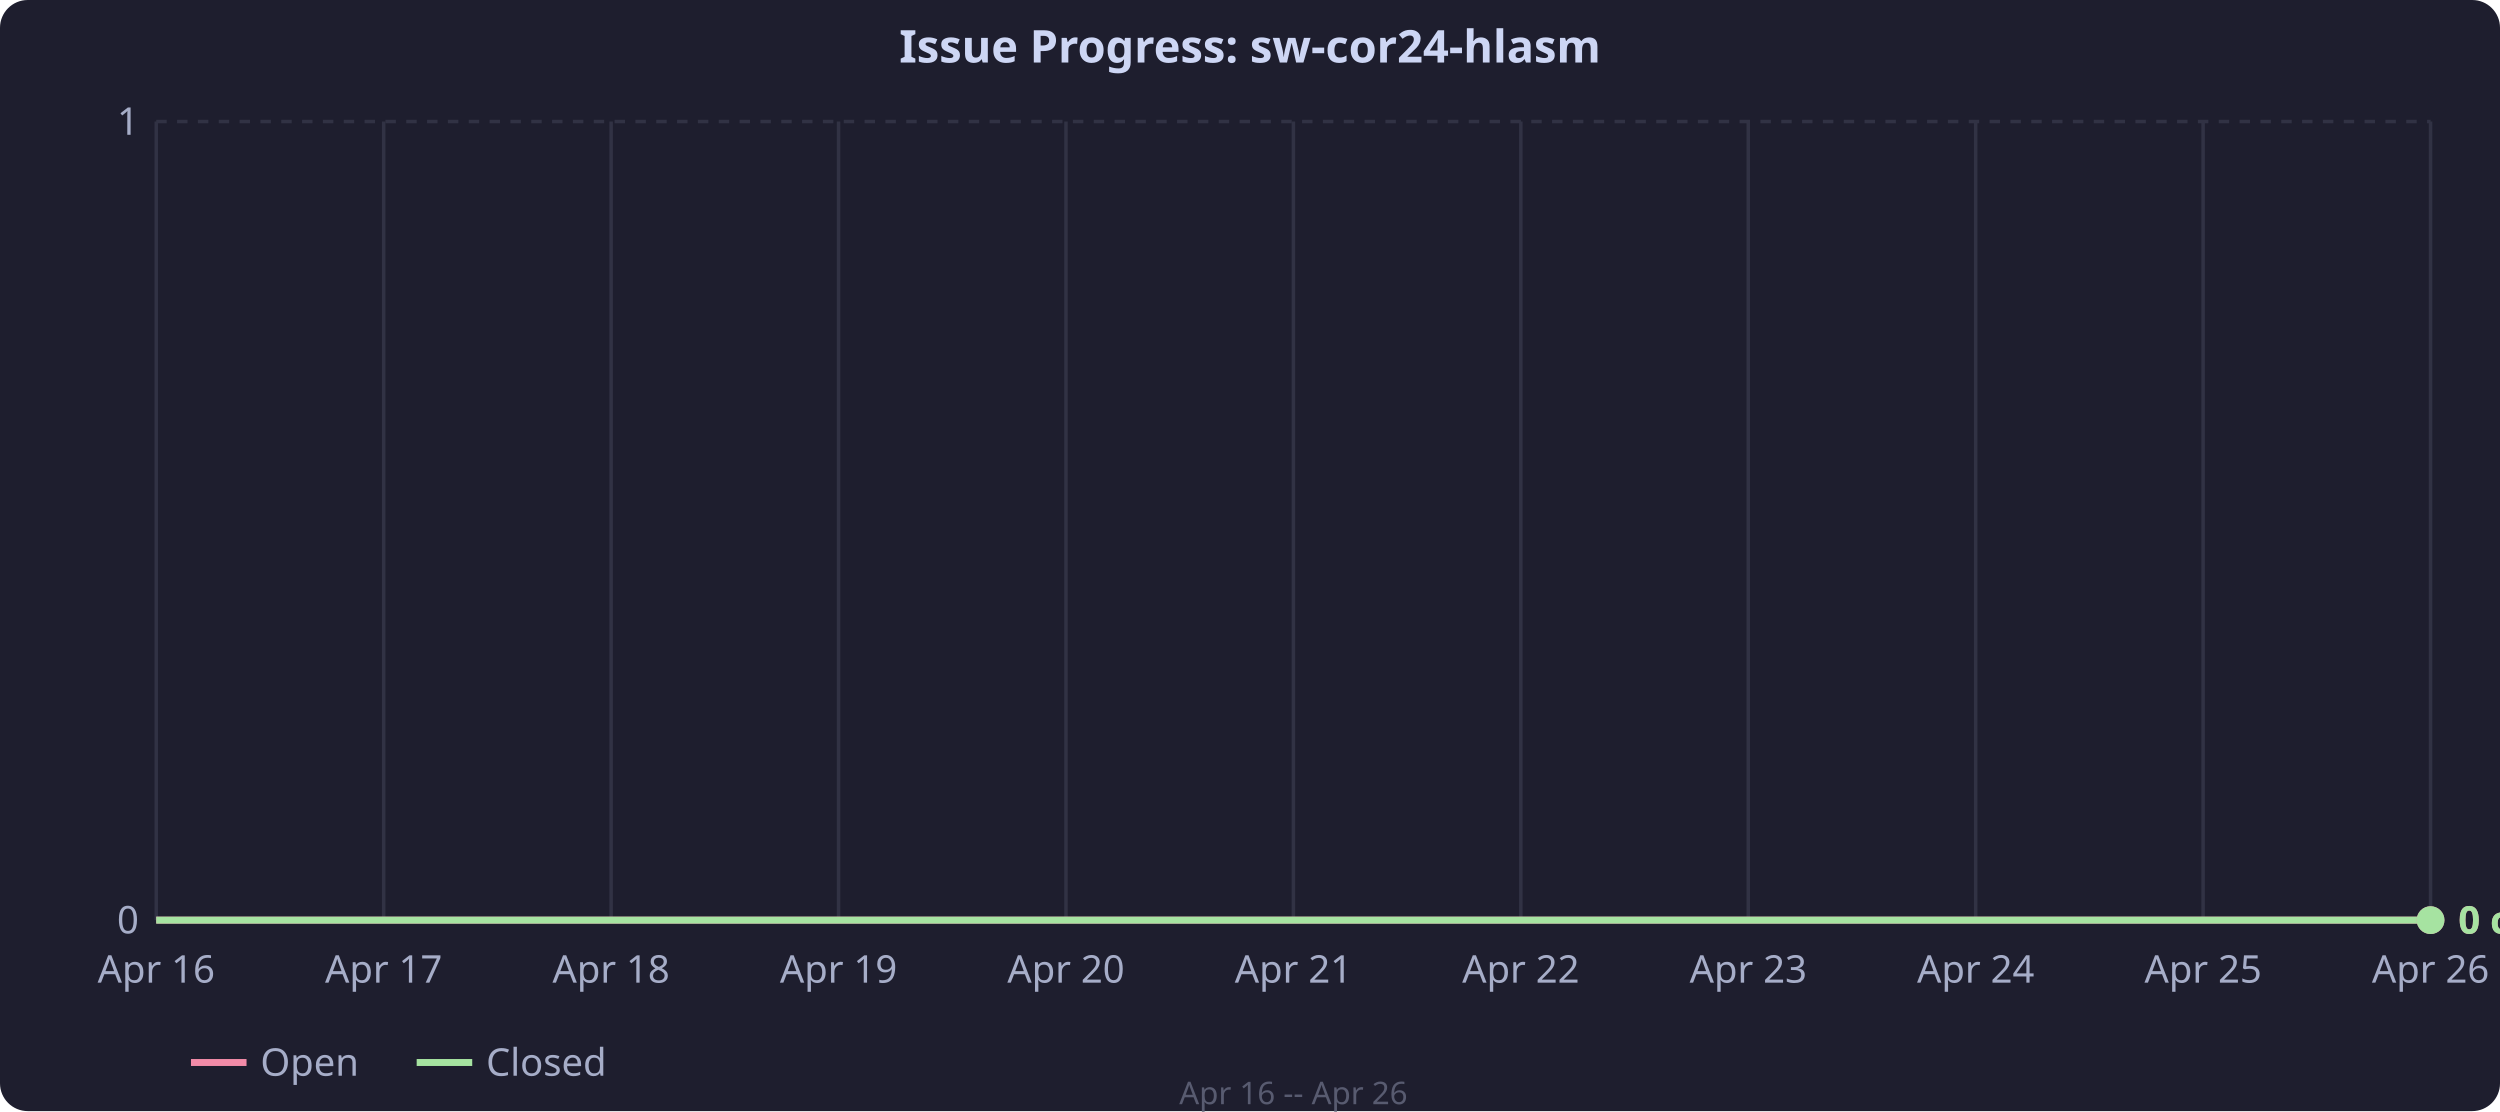
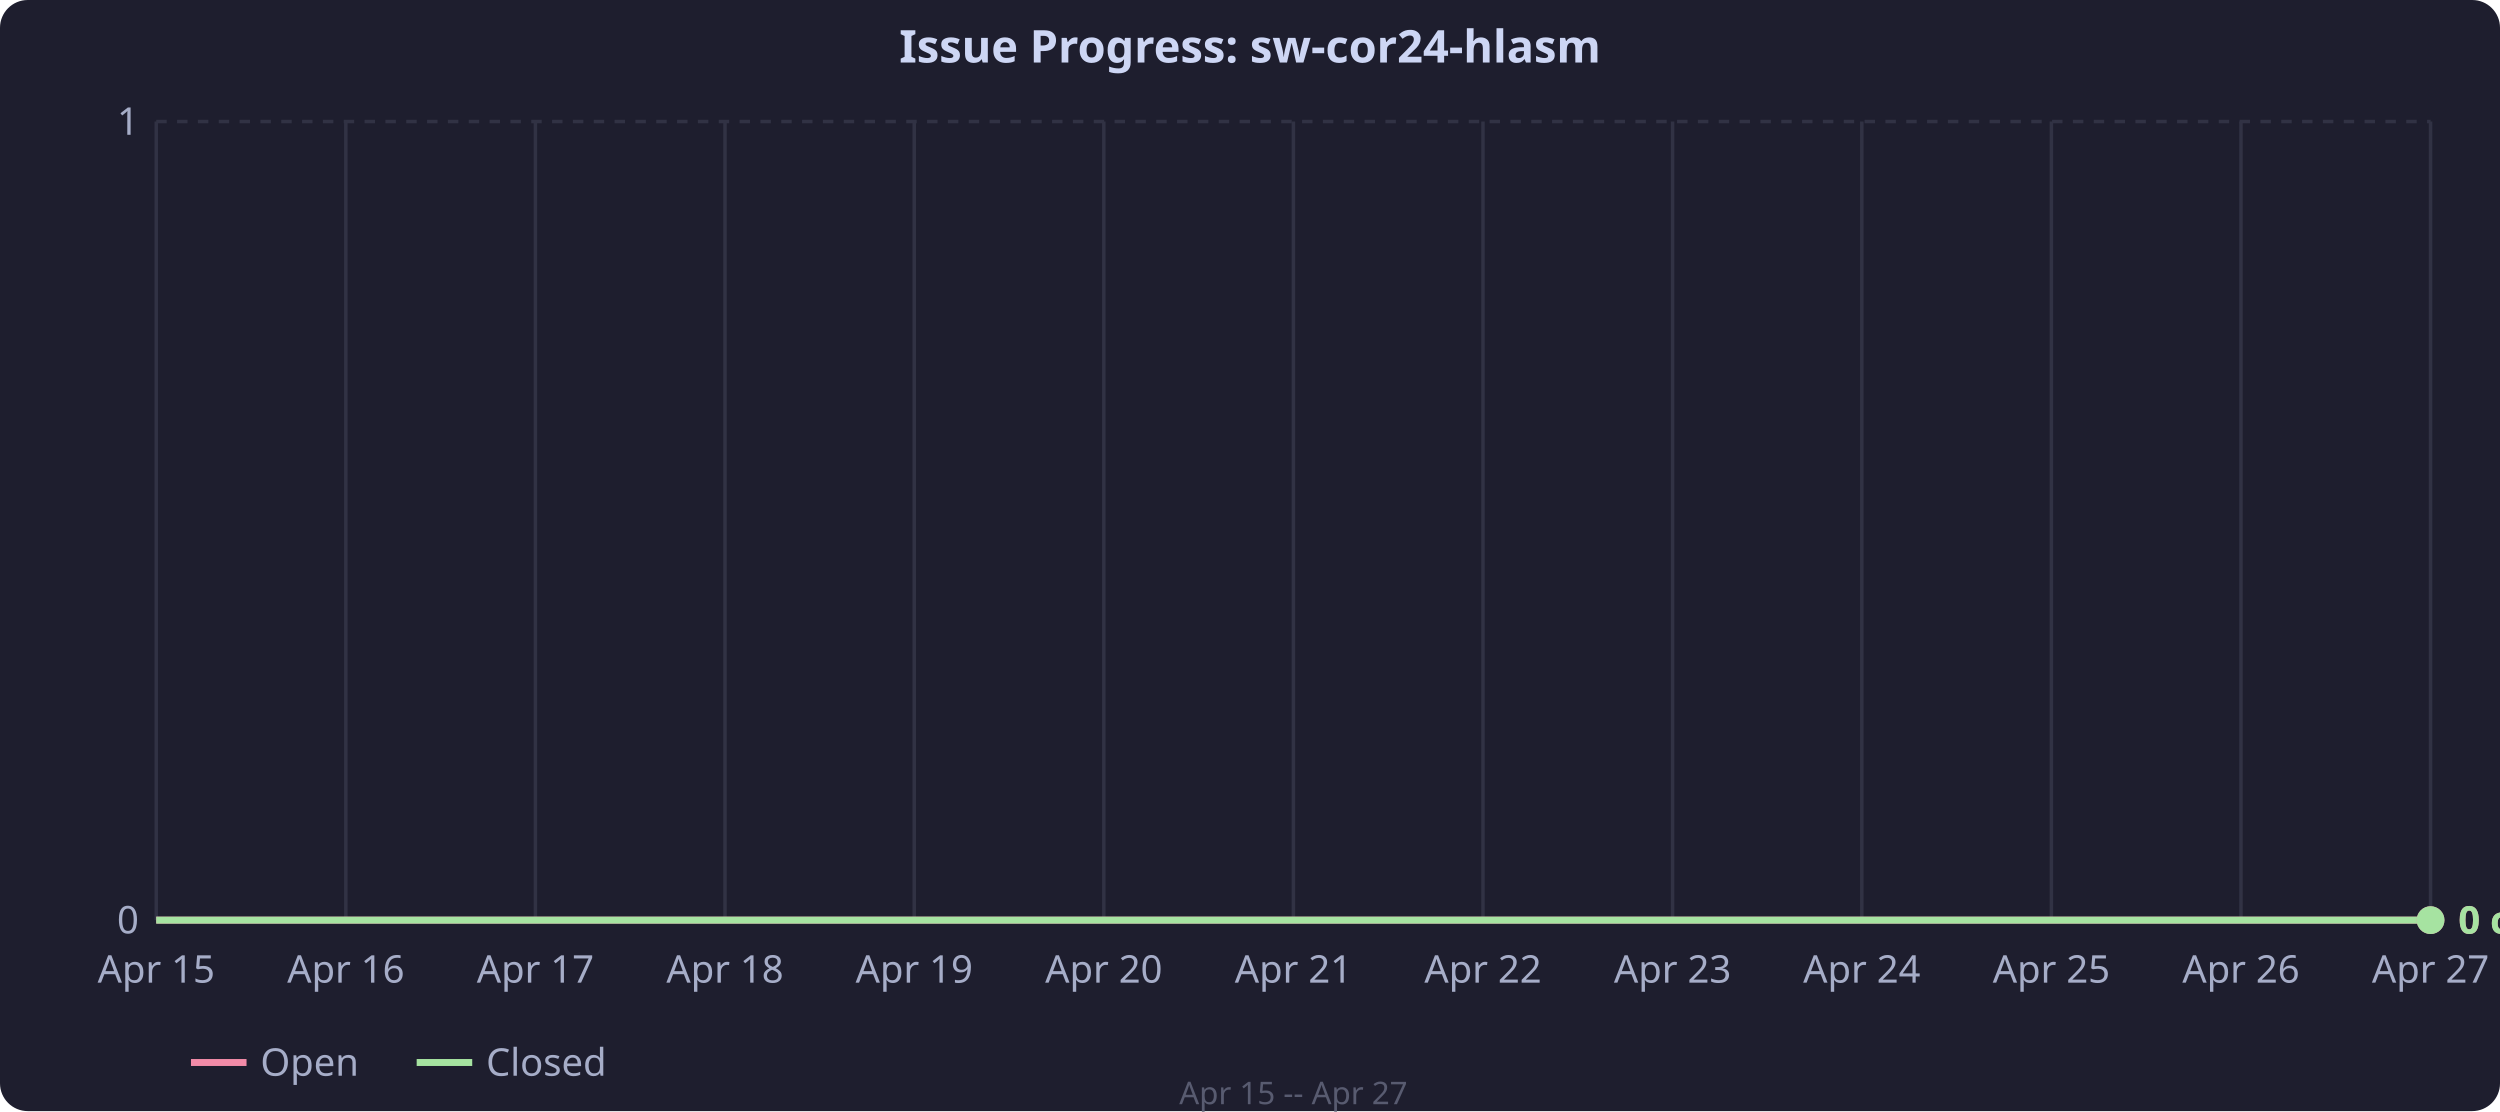
<svg xmlns="http://www.w3.org/2000/svg" viewBox="0 0 720 320" style="font-family: system-ui, sans-serif; font-size: 11px; color: #cdd6f4;">
  <rect width="720" height="320" fill="#1e1e2e" rx="8" />
  <line x1="45" y1="265.0" x2="700" y2="265.0" stroke="#313244" stroke-dasharray="3,3" />
  <text x="40" y="265.0" fill="#a6adc8" text-anchor="end" dominant-baseline="middle">0</text>
  <line x1="45" y1="35.0" x2="700" y2="35.0" stroke="#313244" stroke-dasharray="3,3" />
  <text x="40" y="35.0" fill="#a6adc8" text-anchor="end" dominant-baseline="middle">1</text>
-   <text x="45.0" y="283" fill="#a6adc8" text-anchor="middle">Apr 16</text>
+   <text x="45.0" y="283" fill="#a6adc8" text-anchor="middle">Apr 15</text>
  <line x1="45.0" y1="35" x2="45.0" y2="265" stroke="#313244" />
-   <text x="110.5" y="283" fill="#a6adc8" text-anchor="middle">Apr 17</text>
-   <line x1="110.5" y1="35" x2="110.5" y2="265" stroke="#313244" />
-   <text x="176.0" y="283" fill="#a6adc8" text-anchor="middle">Apr 18</text>
-   <line x1="176.0" y1="35" x2="176.0" y2="265" stroke="#313244" />
-   <text x="241.5" y="283" fill="#a6adc8" text-anchor="middle">Apr 19</text>
-   <line x1="241.5" y1="35" x2="241.5" y2="265" stroke="#313244" />
-   <text x="307.0" y="283" fill="#a6adc8" text-anchor="middle">Apr 20</text>
-   <line x1="307.0" y1="35" x2="307.0" y2="265" stroke="#313244" />
+   <text x="99.6" y="283" fill="#a6adc8" text-anchor="middle">Apr 16</text>
+   <line x1="99.6" y1="35" x2="99.6" y2="265" stroke="#313244" />
+   <text x="154.2" y="283" fill="#a6adc8" text-anchor="middle">Apr 17</text>
+   <line x1="154.2" y1="35" x2="154.2" y2="265" stroke="#313244" />
+   <text x="208.8" y="283" fill="#a6adc8" text-anchor="middle">Apr 18</text>
+   <line x1="208.8" y1="35" x2="208.8" y2="265" stroke="#313244" />
+   <text x="263.3" y="283" fill="#a6adc8" text-anchor="middle">Apr 19</text>
+   <line x1="263.3" y1="35" x2="263.3" y2="265" stroke="#313244" />
+   <text x="317.9" y="283" fill="#a6adc8" text-anchor="middle">Apr 20</text>
+   <line x1="317.9" y1="35" x2="317.9" y2="265" stroke="#313244" />
  <text x="372.5" y="283" fill="#a6adc8" text-anchor="middle">Apr 21</text>
  <line x1="372.5" y1="35" x2="372.5" y2="265" stroke="#313244" />
-   <text x="438.0" y="283" fill="#a6adc8" text-anchor="middle">Apr 22</text>
-   <line x1="438.0" y1="35" x2="438.0" y2="265" stroke="#313244" />
-   <text x="503.5" y="283" fill="#a6adc8" text-anchor="middle">Apr 23</text>
-   <line x1="503.5" y1="35" x2="503.5" y2="265" stroke="#313244" />
-   <text x="569.0" y="283" fill="#a6adc8" text-anchor="middle">Apr 24</text>
-   <line x1="569.0" y1="35" x2="569.0" y2="265" stroke="#313244" />
-   <text x="634.5" y="283" fill="#a6adc8" text-anchor="middle">Apr 25</text>
-   <line x1="634.5" y1="35" x2="634.5" y2="265" stroke="#313244" />
-   <text x="700.0" y="283" fill="#a6adc8" text-anchor="middle">Apr 26</text>
+   <text x="427.1" y="283" fill="#a6adc8" text-anchor="middle">Apr 22</text>
+   <line x1="427.1" y1="35" x2="427.1" y2="265" stroke="#313244" />
+   <text x="481.7" y="283" fill="#a6adc8" text-anchor="middle">Apr 23</text>
+   <line x1="481.7" y1="35" x2="481.7" y2="265" stroke="#313244" />
+   <text x="536.2" y="283" fill="#a6adc8" text-anchor="middle">Apr 24</text>
+   <line x1="536.2" y1="35" x2="536.2" y2="265" stroke="#313244" />
+   <text x="590.8" y="283" fill="#a6adc8" text-anchor="middle">Apr 25</text>
+   <line x1="590.8" y1="35" x2="590.8" y2="265" stroke="#313244" />
+   <text x="645.4" y="283" fill="#a6adc8" text-anchor="middle">Apr 26</text>
+   <line x1="645.4" y1="35" x2="645.4" y2="265" stroke="#313244" />
+   <text x="700.0" y="283" fill="#a6adc8" text-anchor="middle">Apr 27</text>
  <line x1="700.0" y1="35" x2="700.0" y2="265" stroke="#313244" />
-   <polygon fill="rgba(243,139,168,0.08)" points="45.0,265.0 110.5,265.0 176.0,265.0 241.5,265.0 307.0,265.0 372.5,265.0 438.0,265.0 503.5,265.0 569.0,265.0 634.5,265.0 700.0,265.0 700.0,265.0 45.0,265.0" />
-   <polyline fill="none" stroke="#f38ba8" stroke-width="2" stroke-linejoin="round" points="45.0,265.0 110.5,265.0 176.0,265.0 241.5,265.0 307.0,265.0 372.5,265.0 438.0,265.0 503.5,265.0 569.0,265.0 634.5,265.0 700.0,265.0" />
-   <polygon fill="rgba(166,227,161,0.08)" points="45.0,265.0 110.5,265.0 176.0,265.0 241.5,265.0 307.0,265.0 372.5,265.0 438.0,265.0 503.5,265.0 569.0,265.0 634.5,265.0 700.0,265.0 700.0,265.0 45.0,265.0" />
-   <polyline fill="none" stroke="#a6e3a1" stroke-width="2" stroke-linejoin="round" points="45.0,265.0 110.5,265.0 176.0,265.0 241.5,265.0 307.0,265.0 372.5,265.0 438.0,265.0 503.5,265.0 569.0,265.0 634.5,265.0 700.0,265.0" />
+   <polygon fill="rgba(243,139,168,0.08)" points="45.0,265.0 99.6,265.0 154.2,265.0 208.8,265.0 263.3,265.0 317.9,265.0 372.5,265.0 427.1,265.0 481.7,265.0 536.2,265.0 590.8,265.0 645.4,265.0 700.0,265.0 700.0,265.0 45.0,265.0" />
+   <polyline fill="none" stroke="#f38ba8" stroke-width="2" stroke-linejoin="round" points="45.0,265.0 99.6,265.0 154.2,265.0 208.8,265.0 263.3,265.0 317.9,265.0 372.5,265.0 427.1,265.0 481.7,265.0 536.2,265.0 590.8,265.0 645.4,265.0 700.0,265.0" />
+   <polygon fill="rgba(166,227,161,0.08)" points="45.0,265.0 99.6,265.0 154.2,265.0 208.8,265.0 263.3,265.0 317.9,265.0 372.5,265.0 427.1,265.0 481.7,265.0 536.2,265.0 590.8,265.0 645.4,265.0 700.0,265.0 700.0,265.0 45.0,265.0" />
+   <polyline fill="none" stroke="#a6e3a1" stroke-width="2" stroke-linejoin="round" points="45.0,265.0 99.6,265.0 154.2,265.0 208.8,265.0 263.3,265.0 317.9,265.0 372.5,265.0 427.1,265.0 481.7,265.0 536.2,265.0 590.8,265.0 645.4,265.0 700.0,265.0" />
  <circle cx="700.0" cy="265.0" r="4" fill="#f38ba8" />
  <circle cx="700.0" cy="265.0" r="4" fill="#a6e3a1" />
  <text x="708.0" y="265.0" fill="#f38ba8" text-anchor="start" dominant-baseline="middle" font-size="11px" font-weight="600">0 open</text>
  <text x="708.0" y="265.0" fill="#a6e3a1" text-anchor="start" dominant-baseline="middle" font-size="11px" font-weight="600">0 closed</text>
  <text x="360" y="18" fill="#cdd6f4" text-anchor="middle" font-size="13px" font-weight="600">Issue Progress: sw-cor24-hlasm</text>
  <line x1="55" y1="306" x2="71" y2="306" stroke="#f38ba8" stroke-width="2" />
  <text x="75" y="306" fill="#a6adc8" dominant-baseline="middle">Open</text>
  <line x1="120" y1="306" x2="136" y2="306" stroke="#a6e3a1" stroke-width="2" />
  <text x="140" y="306" fill="#a6adc8" dominant-baseline="middle">Closed</text>
-   <text x="372.5" y="318" fill="#585b70" text-anchor="middle" font-size="9px">Apr 16 -- Apr 26</text>
+   <text x="372.5" y="318" fill="#585b70" text-anchor="middle" font-size="9px">Apr 15 -- Apr 27</text>
</svg>
